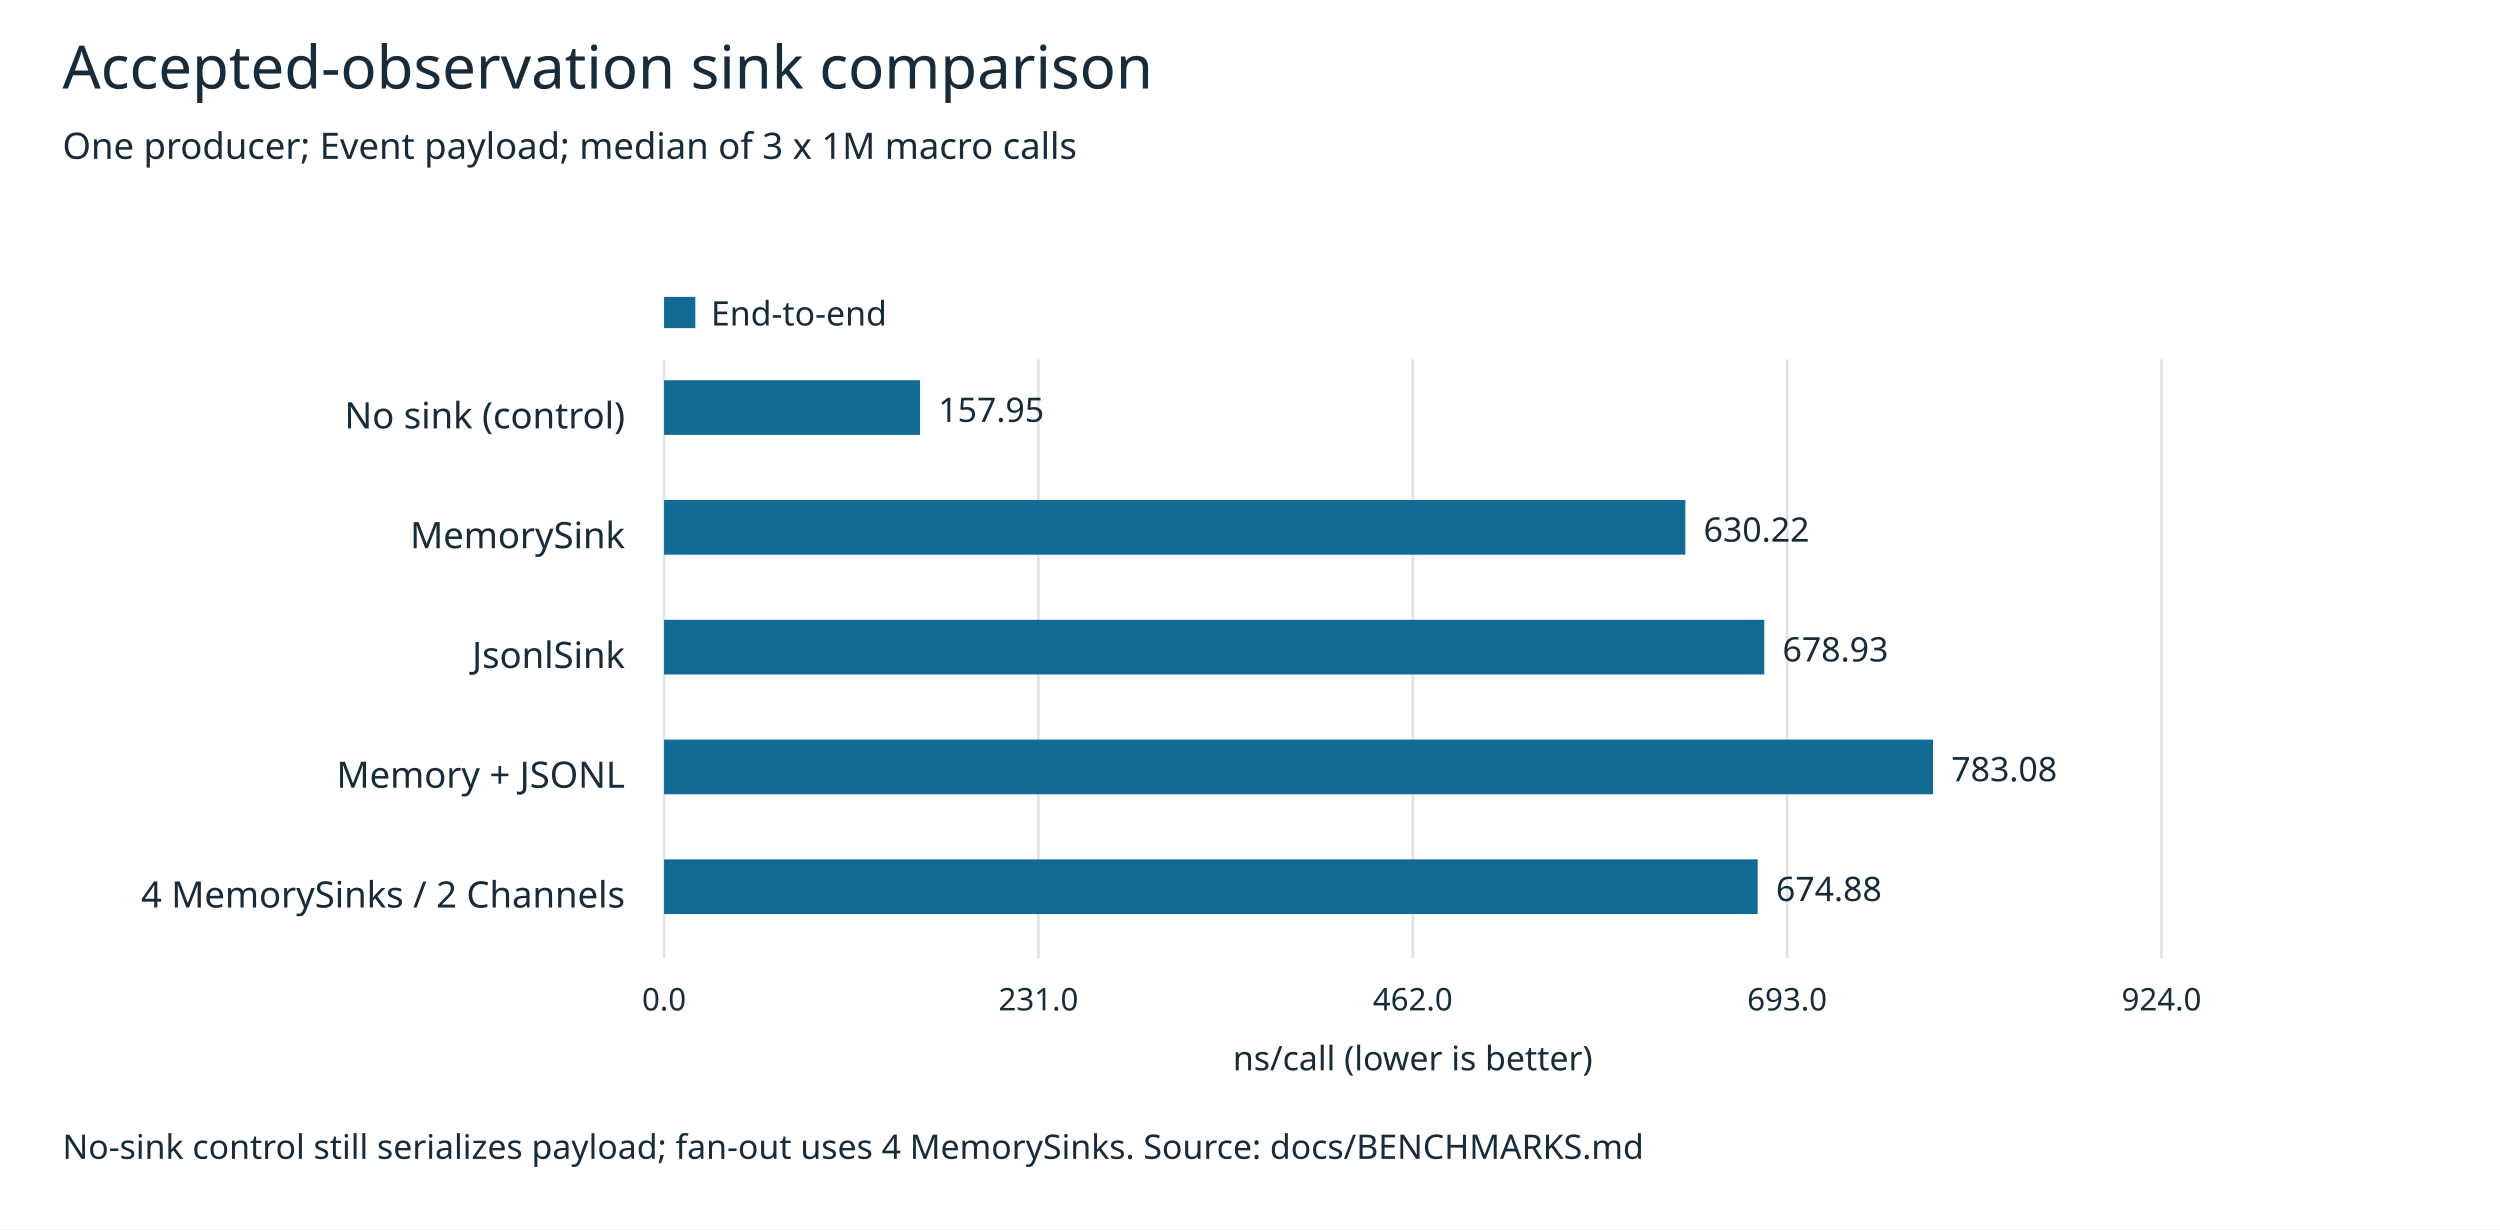
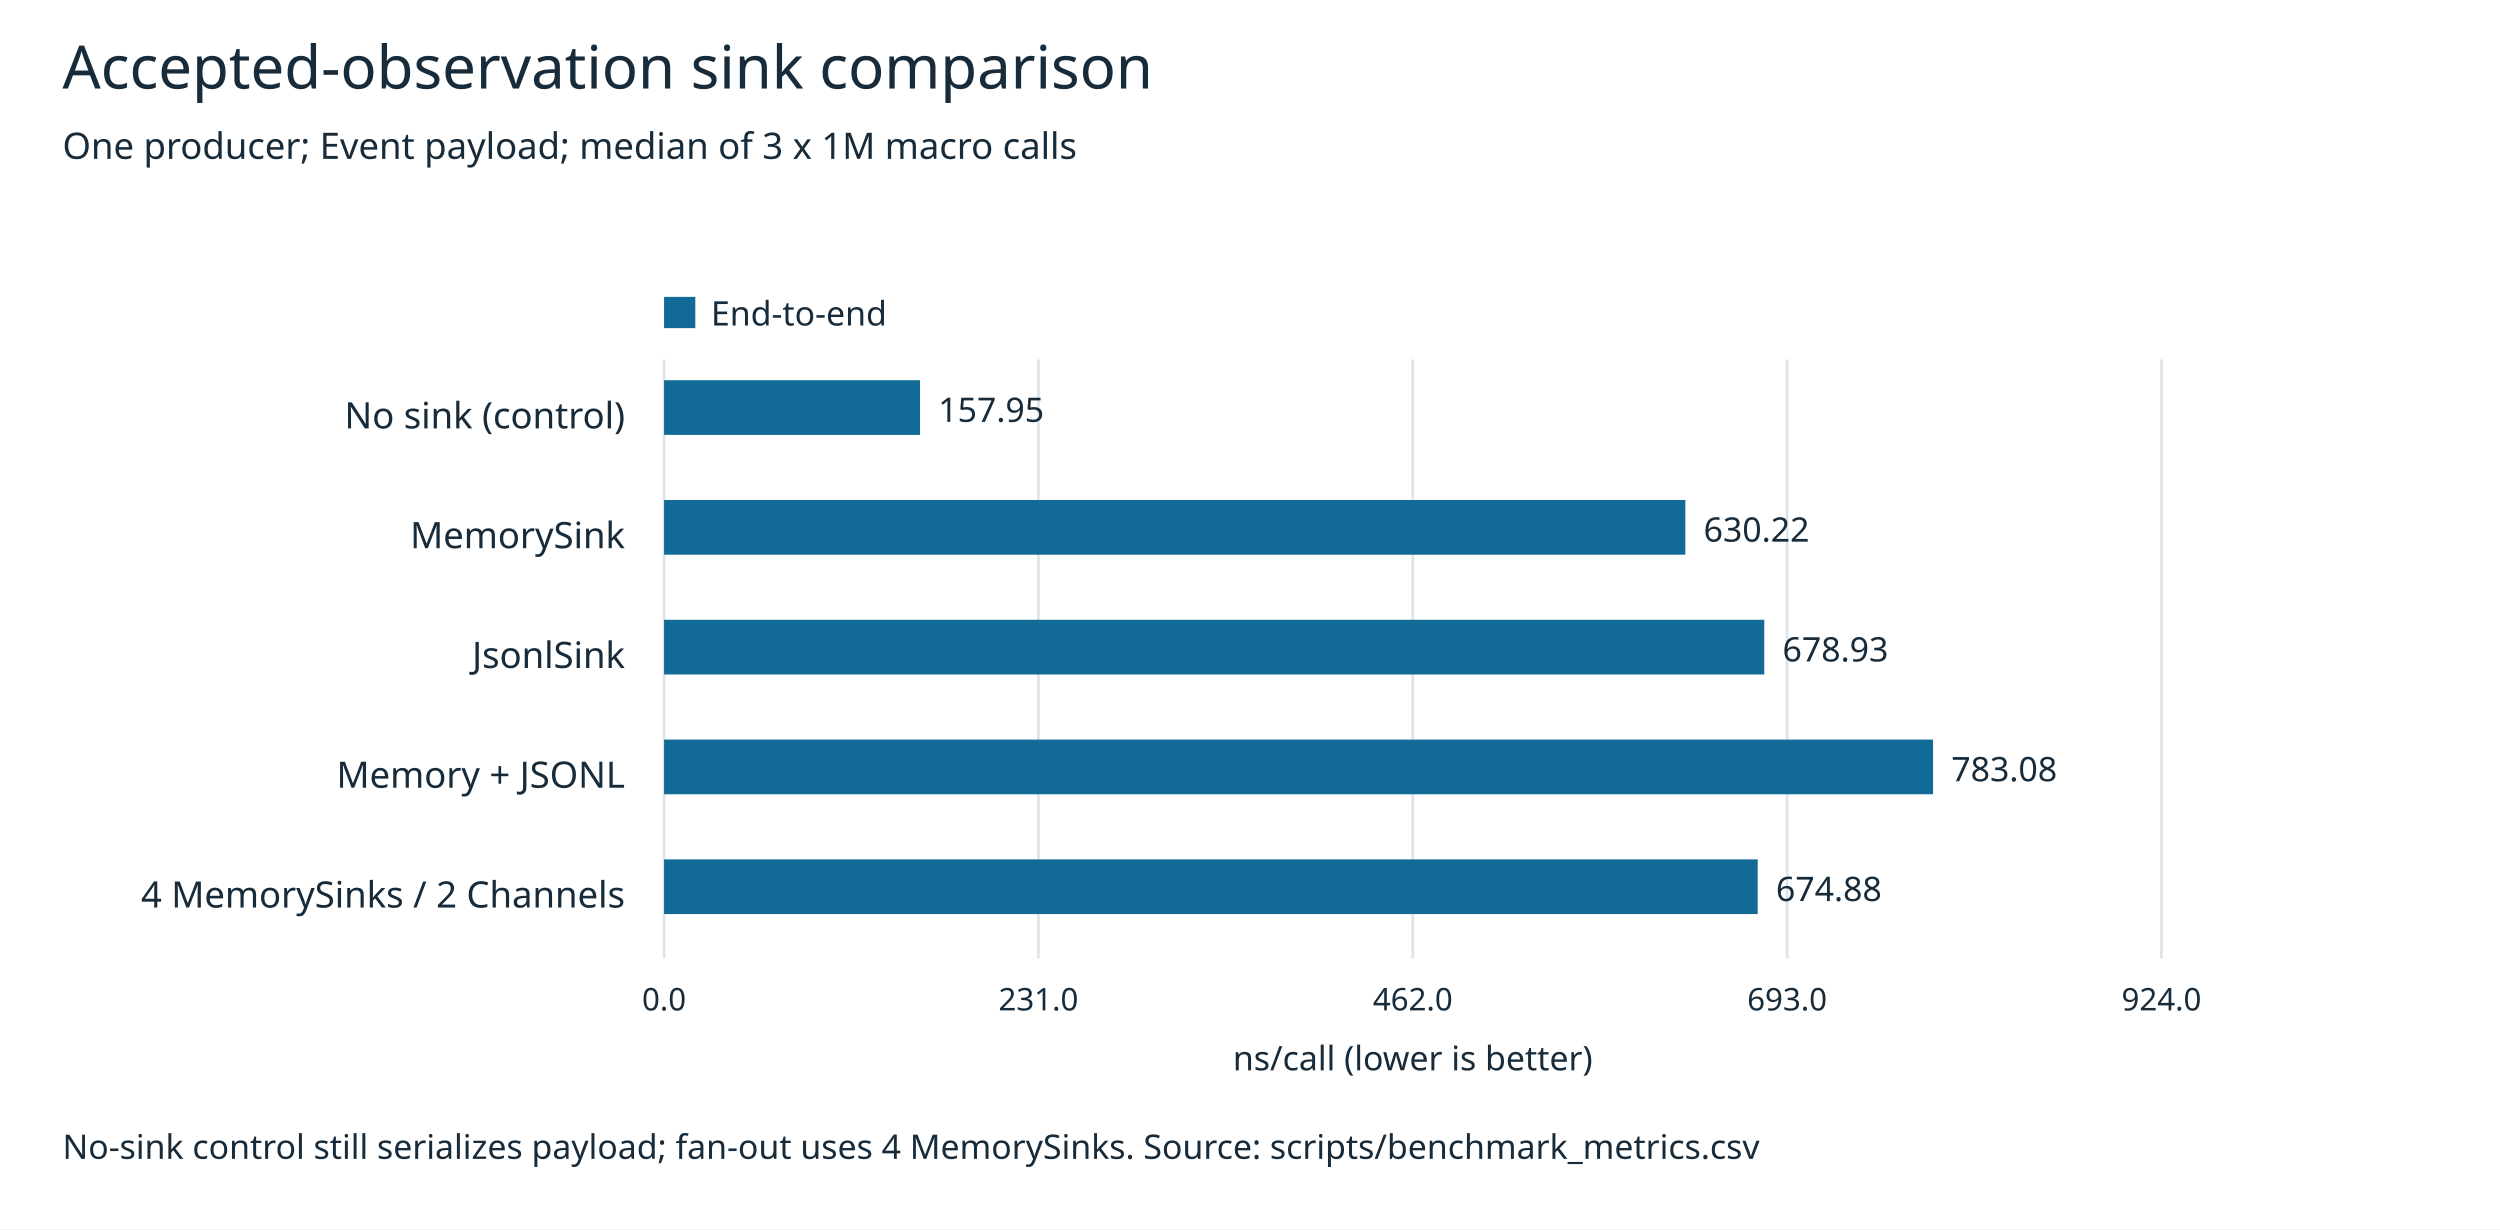
<svg xmlns="http://www.w3.org/2000/svg" width="960" height="472" viewBox="0 0 960 472" role="img" aria-labelledby="title desc">
  <rect width="960" height="472" fill="#ffffff" />
  <g font-family="sans-serif">
    <text x="24.00" y="34.00" font-size="23" text-anchor="start" fill="#172b3a">Accepted-observation sink comparison</text>
    <text x="24.00" y="61.00" font-size="14" text-anchor="start" fill="#172b3a">One producer; Event payload; median of 3 x 1M macro calls</text>
    <text x="24.00" y="102.00" font-size="17" text-anchor="start" fill="#172b3a" />
    <rect x="255" y="114" width="12" height="12" fill="#126b96" />
    <text x="273.00" y="125.00" font-size="13" text-anchor="start" fill="#172b3a">End-to-end</text>
    <path d="M255.00 138V368" stroke="#dce4e9" />
    <text x="255.00" y="388.00" font-size="12" text-anchor="middle" fill="#172b3a">0.0</text>
    <path d="M398.75 138V368" stroke="#dce4e9" />
    <text x="398.75" y="388.00" font-size="12" text-anchor="middle" fill="#172b3a">231.0</text>
    <path d="M542.50 138V368" stroke="#dce4e9" />
    <text x="542.50" y="388.00" font-size="12" text-anchor="middle" fill="#172b3a">462.0</text>
    <path d="M686.25 138V368" stroke="#dce4e9" />
    <text x="686.25" y="388.00" font-size="12" text-anchor="middle" fill="#172b3a">693.0</text>
    <path d="M830.00 138V368" stroke="#dce4e9" />
    <text x="830.00" y="388.00" font-size="12" text-anchor="middle" fill="#172b3a">924.0</text>
    <text x="542.50" y="411.00" font-size="13" text-anchor="middle" fill="#172b3a">ns/call (lower is better)</text>
    <text x="240.00" y="164.50" font-size="14" text-anchor="end" fill="#172b3a">No sink (control)</text>
    <rect x="255" y="146" width="98.29" height="21" fill="#126b96" />
    <text x="360.29" y="162.00" font-size="13" text-anchor="start" fill="#172b3a">157.95</text>
    <text x="240.00" y="210.50" font-size="14" text-anchor="end" fill="#172b3a">MemorySink</text>
    <rect x="255" y="192" width="392.17" height="21" fill="#126b96" />
    <text x="654.17" y="208.00" font-size="13" text-anchor="start" fill="#172b3a">630.22</text>
    <text x="240.00" y="256.50" font-size="14" text-anchor="end" fill="#172b3a">JsonlSink</text>
    <rect x="255" y="238" width="422.48" height="21" fill="#126b96" />
    <text x="684.48" y="254.00" font-size="13" text-anchor="start" fill="#172b3a">678.93</text>
    <text x="240.00" y="302.50" font-size="14" text-anchor="end" fill="#172b3a">Memory + JSONL</text>
    <rect x="255" y="284" width="487.29" height="21" fill="#126b96" />
    <text x="749.29" y="300.00" font-size="13" text-anchor="start" fill="#172b3a">783.08</text>
    <text x="240.00" y="348.50" font-size="14" text-anchor="end" fill="#172b3a">4 MemorySinks / 2 Channels</text>
    <rect x="255" y="330" width="419.96" height="21" fill="#126b96" />
    <text x="681.96" y="346.00" font-size="13" text-anchor="start" fill="#172b3a">674.88</text>
-     <text x="24.00" y="445.00" font-size="13" text-anchor="start" fill="#172b3a">No-sink control still serializes payload; fan-out uses 4 MemorySinks. Source: docs/BENCHMARKS.md</text>
+     <text x="24.00" y="445.00" font-size="13" text-anchor="start" fill="#172b3a">No-sink control still serializes payload; fan-out uses 4 MemorySinks. Source: scripts/benchmark_metrics.csv</text>
  </g>
</svg>
